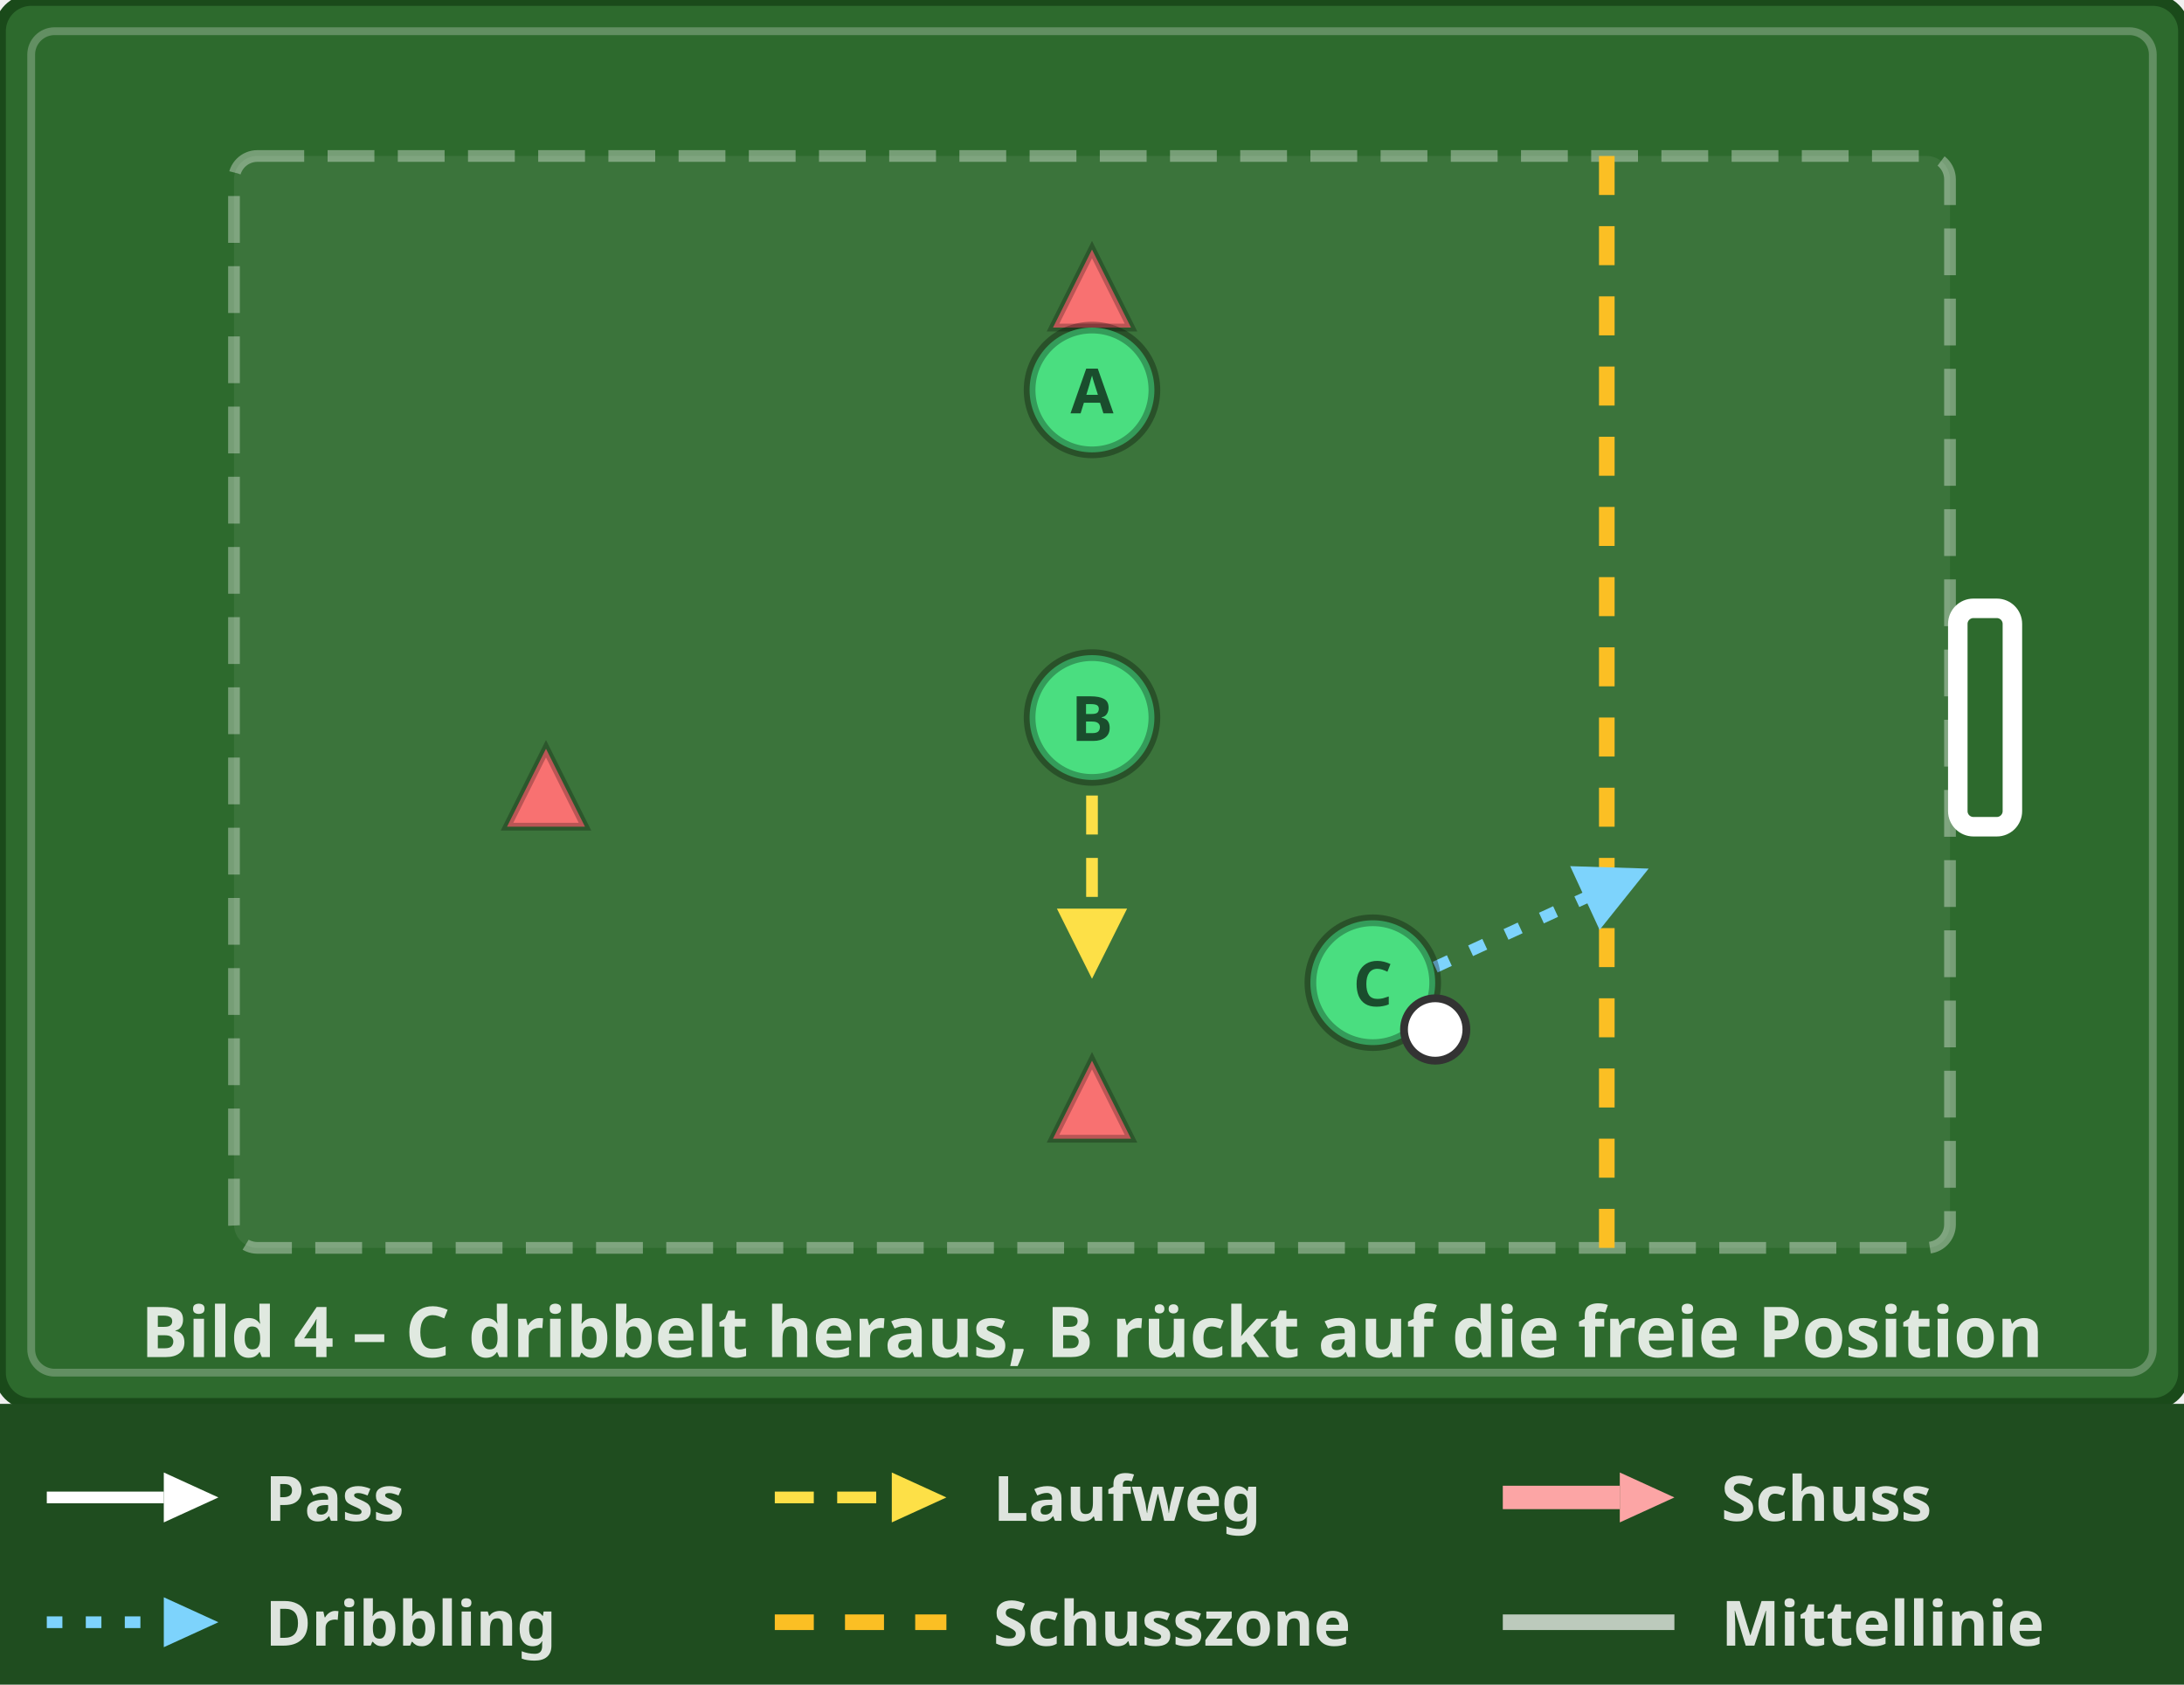
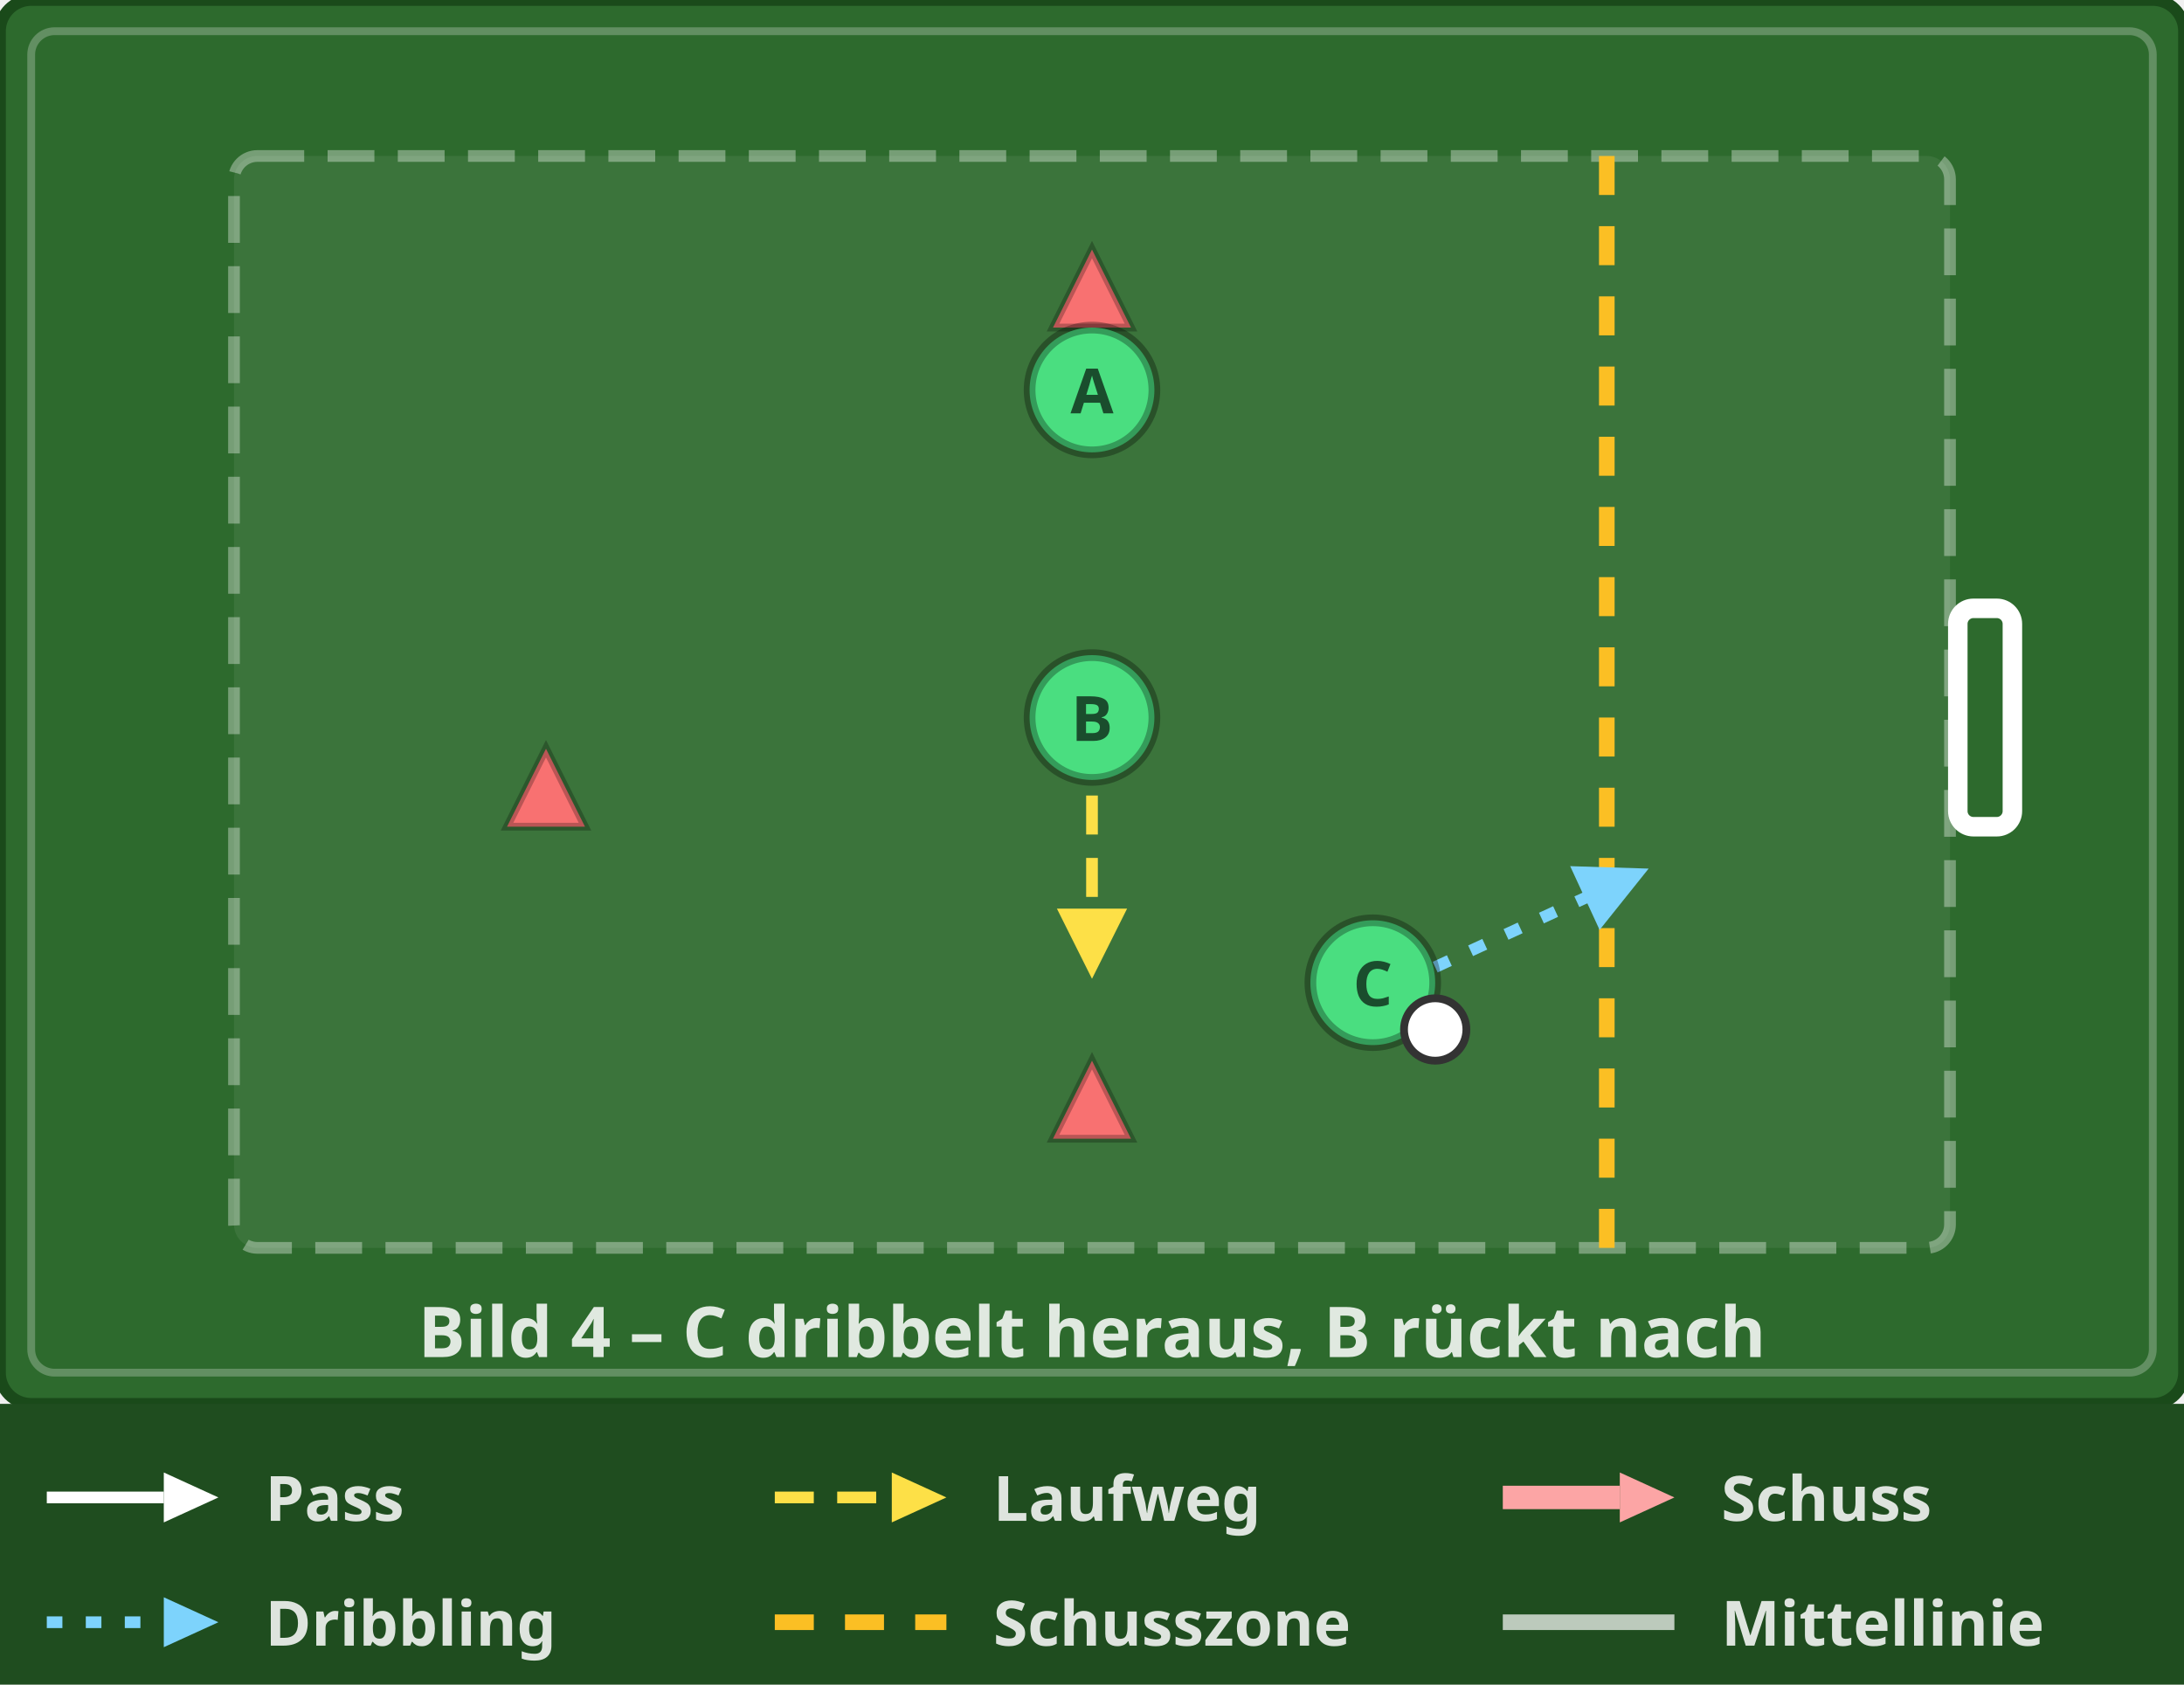
<svg xmlns="http://www.w3.org/2000/svg" viewBox="0 0 280 216" width="280" height="216">
  <defs />
  <rect width="280" height="180" rx="4" fill="#2d6a2d" stroke="#1a4a1a" stroke-width="1.5" />
  <rect x="4" y="4" width="272" height="172" rx="3" fill="none" stroke="rgba(255,255,255,.25)" stroke-width="1" />
  <defs>
    <marker id="arr-p" markerWidth="6" markerHeight="6" refX="5" refY="3" orient="auto">
      <path d="M0,0 L6,3 L0,6 Z" fill="#ffffff" />
    </marker>
    <marker id="arr-l" markerWidth="6" markerHeight="6" refX="5" refY="3" orient="auto">
      <path d="M0,0 L6,3 L0,6 Z" fill="#fde047" />
    </marker>
    <marker id="arr-s" markerWidth="6" markerHeight="6" refX="5" refY="3" orient="auto">
      <path d="M0,0 L6,3 L0,6 Z" fill="#fca5a5" />
    </marker>
    <marker id="arr-d" markerWidth="6" markerHeight="6" refX="5" refY="3" orient="auto">
      <path d="M0,0 L6,3 L0,6 Z" fill="#7dd3fc" />
    </marker>
  </defs>
  <rect x="30" y="20" width="220" height="140" rx="3" fill="rgba(255,255,255,.07)" stroke="rgba(255,255,255,.35)" stroke-width="1.5" stroke-dasharray="6,3" />
  <line x1="206" y1="20" x2="206" y2="160" stroke="#fbbf24" stroke-width="2" stroke-dasharray="5,4" />
  <rect x="251" y="78" width="7" height="28" rx="2" fill="none" stroke="#fff" stroke-width="2.5" />
  <line x1="184" y1="124" x2="210" y2="112" stroke="#7dd3fc" stroke-width="1.5" stroke-dasharray="2,3" marker-end="url(#arr-d)" />
  <line x1="140" y1="102" x2="140" y2="124" stroke="#fde047" stroke-width="1.5" stroke-dasharray="5,3" marker-end="url(#arr-l)" />
  <path d="M70 96 L75 106 L65 106 Z" fill="#f87171" stroke="rgba(0,0,0,.25)" stroke-width="1" />
  <path d="M140 32 L145 42 L135 42 Z" fill="#f87171" stroke="rgba(0,0,0,.25)" stroke-width="1" />
  <path d="M140 136 L145 146 L135 146 Z" fill="#f87171" stroke="rgba(0,0,0,.25)" stroke-width="1" />
  <circle cx="140" cy="50" r="8" fill="#4ade80" stroke="rgba(0,0,0,.3)" stroke-width="1.5" />
  <text x="140" y="53" text-anchor="middle" fill="rgba(0,0,0,.65)" font-size="8" font-family="sans-serif" font-weight="700">A</text>
  <circle cx="140" cy="92" r="8" fill="#4ade80" stroke="rgba(0,0,0,.3)" stroke-width="1.5" />
  <text x="140" y="95" text-anchor="middle" fill="rgba(0,0,0,.65)" font-size="8" font-family="sans-serif" font-weight="700">B</text>
  <circle cx="176" cy="126" r="8" fill="#4ade80" stroke="rgba(0,0,0,.3)" stroke-width="1.5" />
  <text x="176" y="129" text-anchor="middle" fill="rgba(0,0,0,.65)" font-size="8" font-family="sans-serif" font-weight="700">C</text>
  <circle cx="184" cy="132" r="4" fill="#fff" stroke="#333" stroke-width="1" />
-   <text x="140" y="174" text-anchor="middle" fill="rgba(255,255,255,.85)" font-size="9" font-family="sans-serif" font-weight="600">Bild 4 – C dribbelt heraus, B rückt auf die freie Position</text>
+   <text x="140" y="174" text-anchor="middle" fill="rgba(255,255,255,.85)" font-size="9" font-family="sans-serif" font-weight="600">Bild 4 – C dribbelt heraus, B rückt nach</text>
  <rect x="0" y="180" width="280" height="36" fill="#1f4d1f" />
  <line x1="6" y1="192" x2="21" y2="192" stroke="#ffffff" stroke-width="1.5" />
  <path d="M21,188.8 L28,192 L21,195.2 Z" fill="#ffffff" />
  <text x="34" y="195" fill="rgba(255,255,255,.85)" font-size="8" font-family="sans-serif" font-weight="600">Pass</text>
  <line x1="99.333" y1="192" x2="114.333" y2="192" stroke="#fde047" stroke-width="1.5" stroke-dasharray="5,3" />
  <path d="M114.333,188.8 L121.333,192 L114.333,195.2 Z" fill="#fde047" />
  <text x="127.333" y="195" fill="rgba(255,255,255,.85)" font-size="8" font-family="sans-serif" font-weight="600">Laufweg</text>
  <line x1="192.667" y1="192" x2="207.667" y2="192" stroke="#fca5a5" stroke-width="3" />
  <path d="M207.667,188.8 L214.667,192 L207.667,195.2 Z" fill="#fca5a5" />
  <text x="220.667" y="195" fill="rgba(255,255,255,.85)" font-size="8" font-family="sans-serif" font-weight="600">Schuss</text>
  <line x1="6" y1="208" x2="21" y2="208" stroke="#7dd3fc" stroke-width="1.5" stroke-dasharray="2,3" />
  <path d="M21,204.8 L28,208 L21,211.2 Z" fill="#7dd3fc" />
  <text x="34" y="211" fill="rgba(255,255,255,.85)" font-size="8" font-family="sans-serif" font-weight="600">Dribbling</text>
  <line x1="99.333" y1="208" x2="121.333" y2="208" stroke="#fbbf24" stroke-width="2" stroke-dasharray="5,4" />
  <text x="127.333" y="211" fill="rgba(255,255,255,.85)" font-size="8" font-family="sans-serif" font-weight="600">Schusszone</text>
  <line x1="192.667" y1="208" x2="214.667" y2="208" stroke="rgba(255,255,255,.7)" stroke-width="2" />
  <text x="220.667" y="211" fill="rgba(255,255,255,.85)" font-size="8" font-family="sans-serif" font-weight="600">Mittellinie</text>
</svg>
